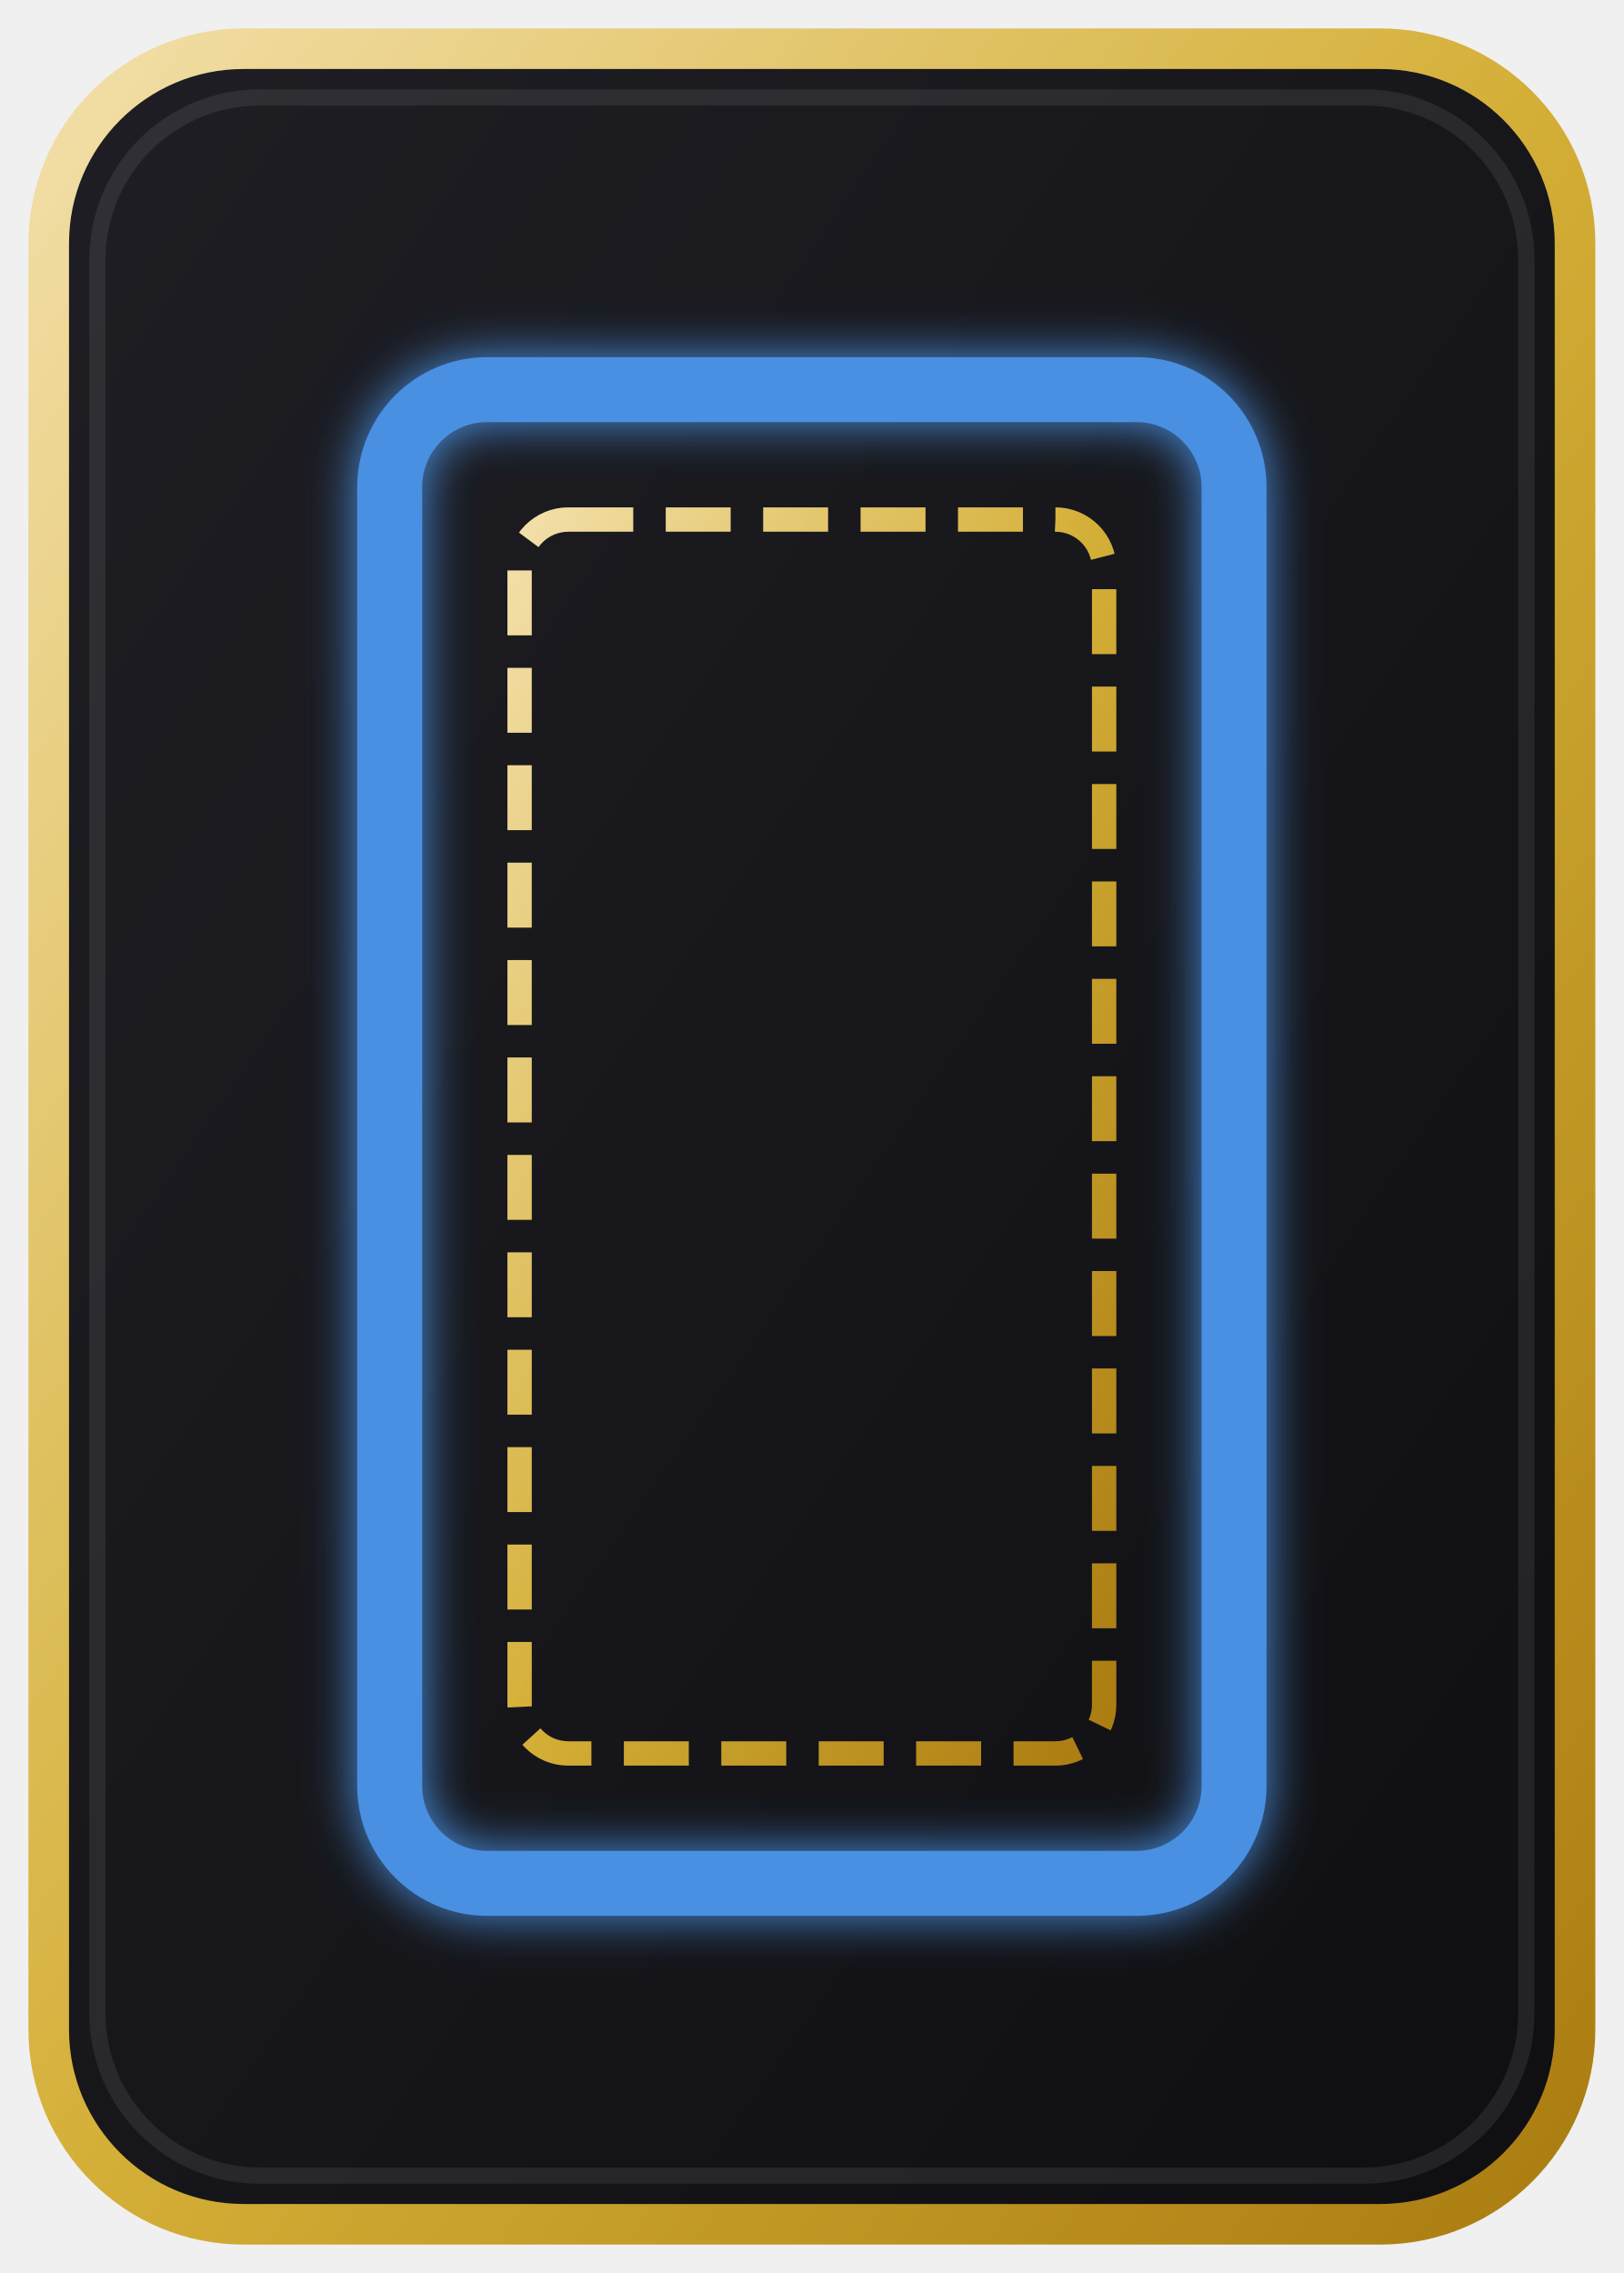
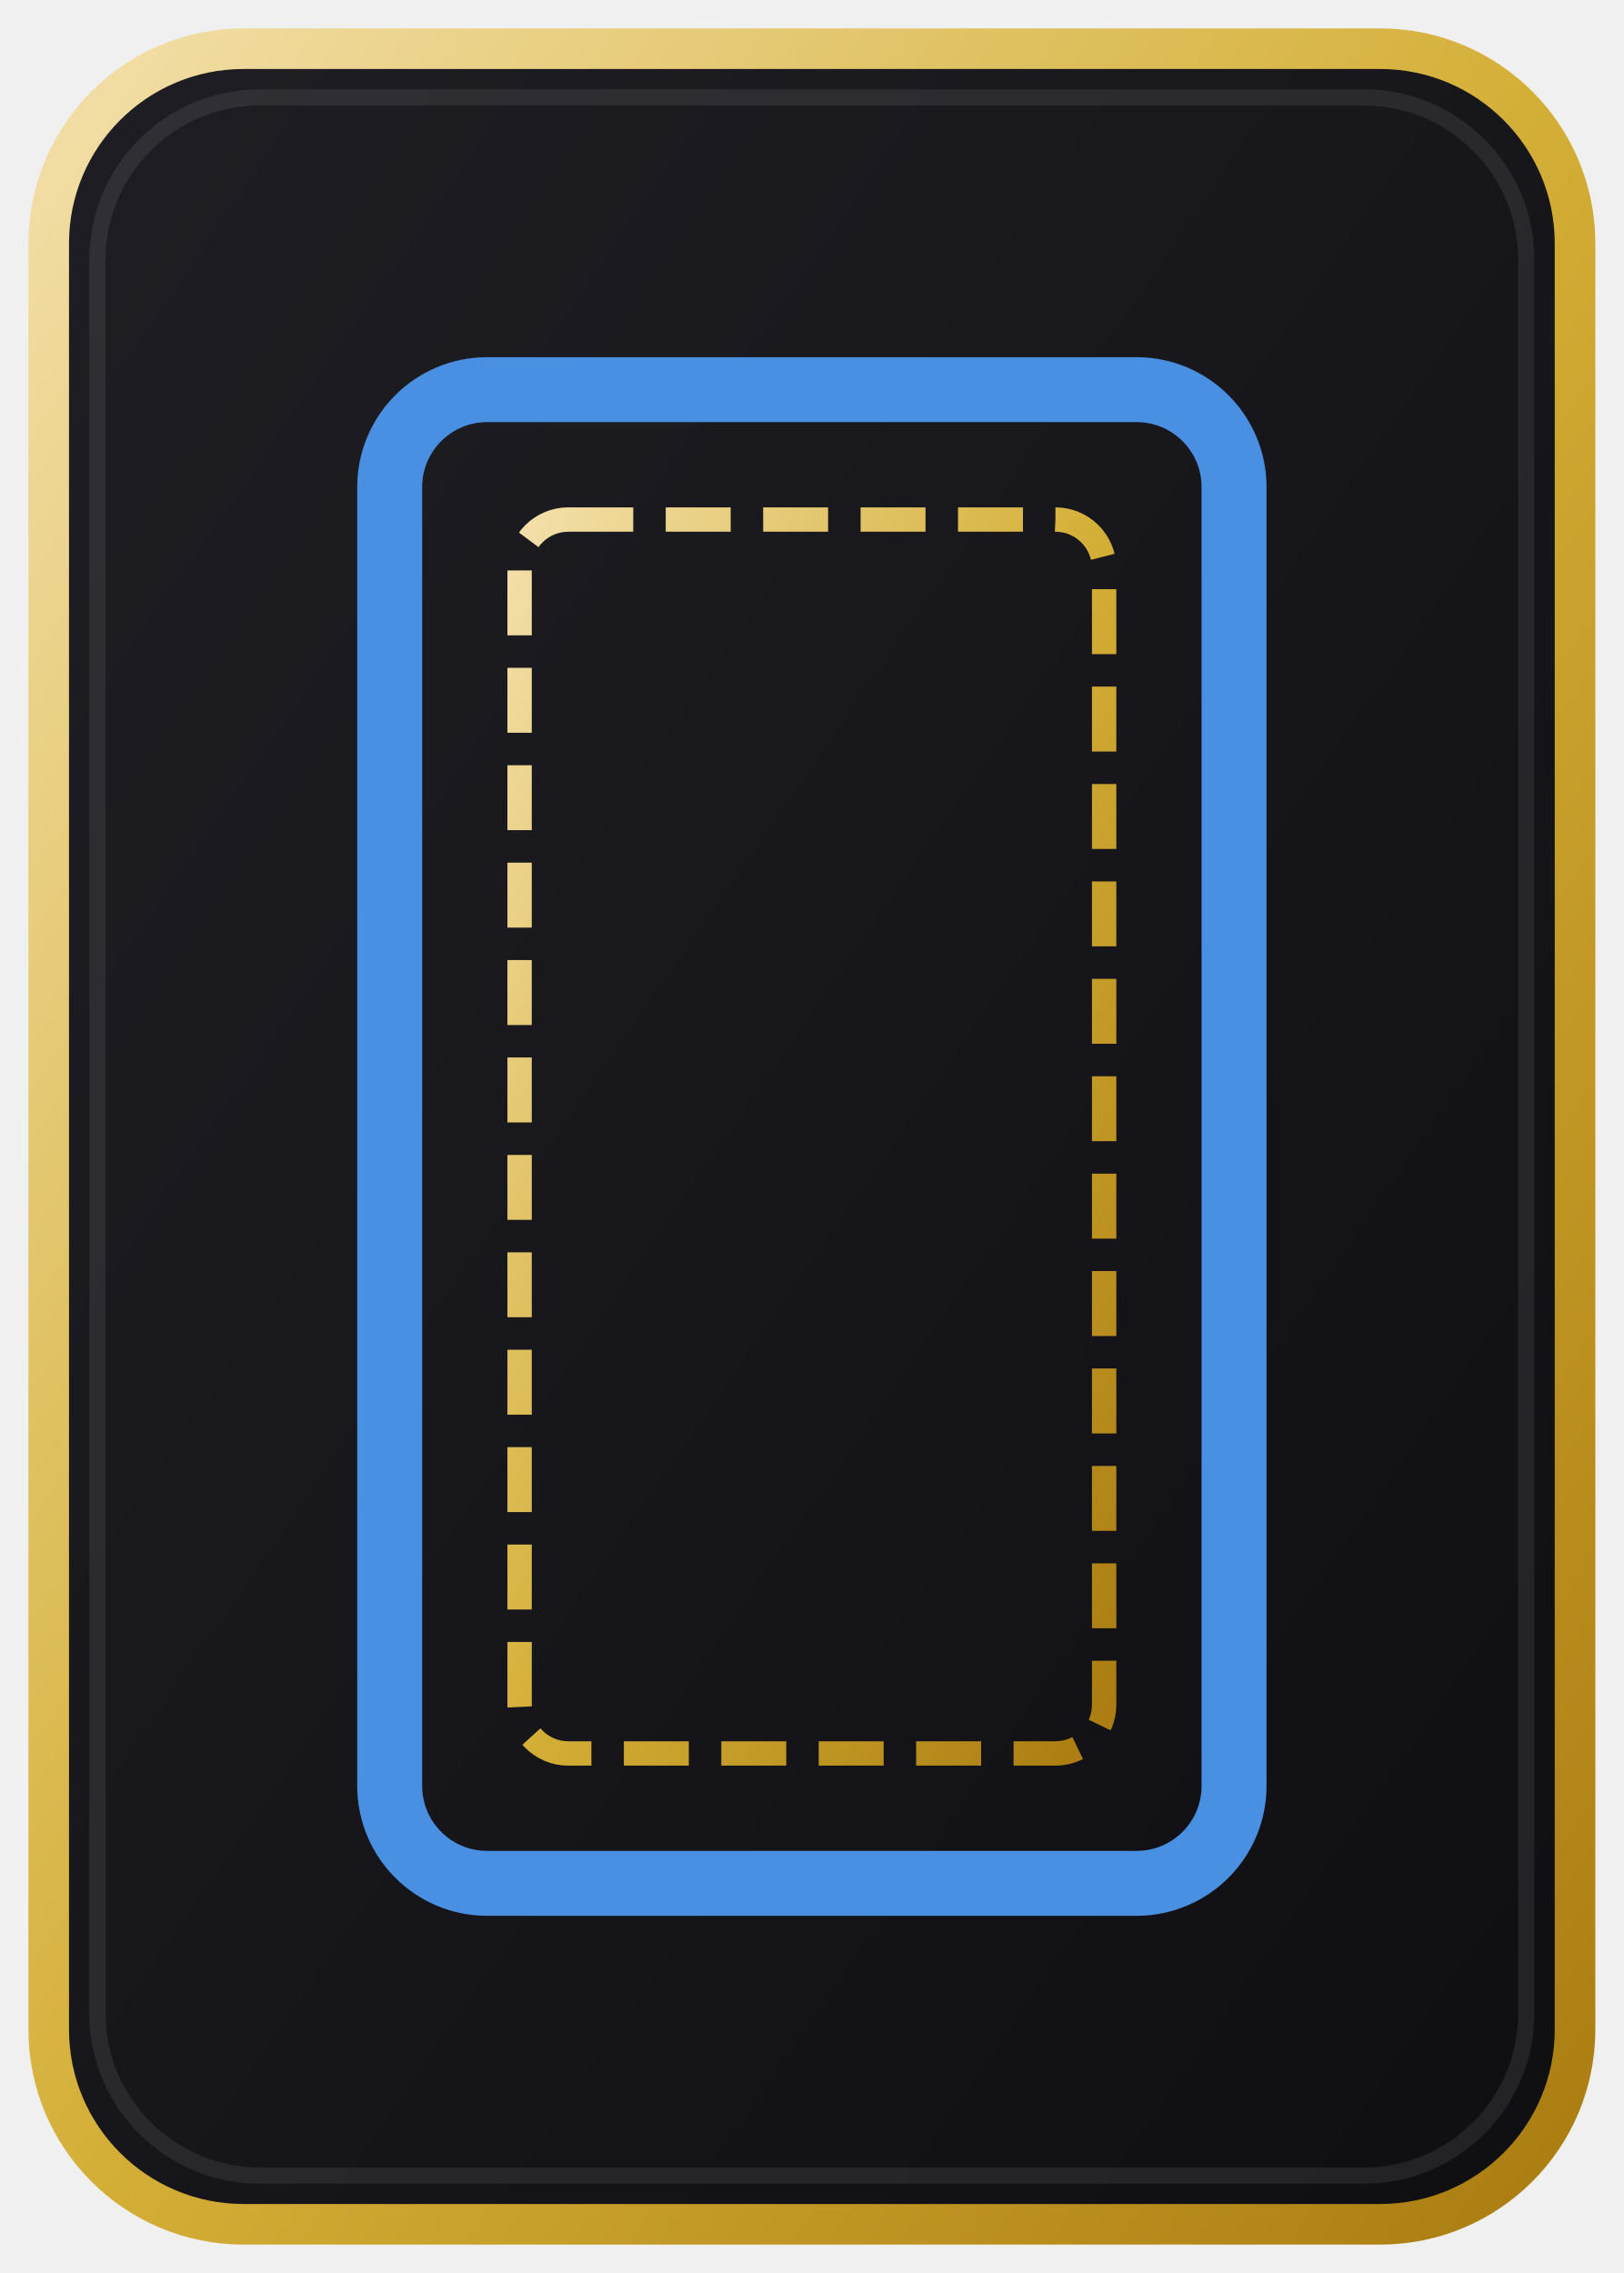
<svg xmlns="http://www.w3.org/2000/svg" viewBox="0 0 100 140" width="100" height="140">
  <defs>
    <linearGradient id="tileBg" x1="0%" y1="0%" x2="100%" y2="100%">
      <stop offset="0%" stop-color="#1e1e24" />
      <stop offset="100%" stop-color="#0f0f12" />
    </linearGradient>
    <linearGradient id="gold" x1="0%" y1="0%" x2="100%" y2="100%">
      <stop offset="0%" stop-color="#f3e0aa" />
      <stop offset="50%" stop-color="#d4af37" />
      <stop offset="100%" stop-color="#aa7c11" />
    </linearGradient>
-     <filter id="glow" x="-20%" y="-20%" width="140%" height="140%">
-       <feGaussianBlur stdDeviation="1.5" result="blur" />
-       <feComposite in="SourceGraphic" in2="blur" operator="over" />
-     </filter>
  </defs>
  <rect x="3" y="3" width="94" height="134" rx="12" ry="12" fill="url(#tileBg)" stroke="url(#gold)" stroke-width="2.5" />
  <rect x="6" y="6" width="88" height="128" rx="10" ry="10" fill="none" stroke="#ffffff" stroke-opacity="0.08" stroke-width="1" />
-   <rect x="24" y="24" width="52" height="92" rx="6" ry="6" fill="none" stroke="#4a90e2" stroke-width="4" filter="url(#glow)" />
+   <rect x="24" y="24" width="52" height="92" rx="6" ry="6" fill="none" stroke="#4a90e2" stroke-width="4" />
  <rect x="32" y="32" width="36" height="76" rx="3" ry="3" fill="none" stroke="url(#gold)" stroke-width="1.5" stroke-dasharray="4,2" />
</svg>
